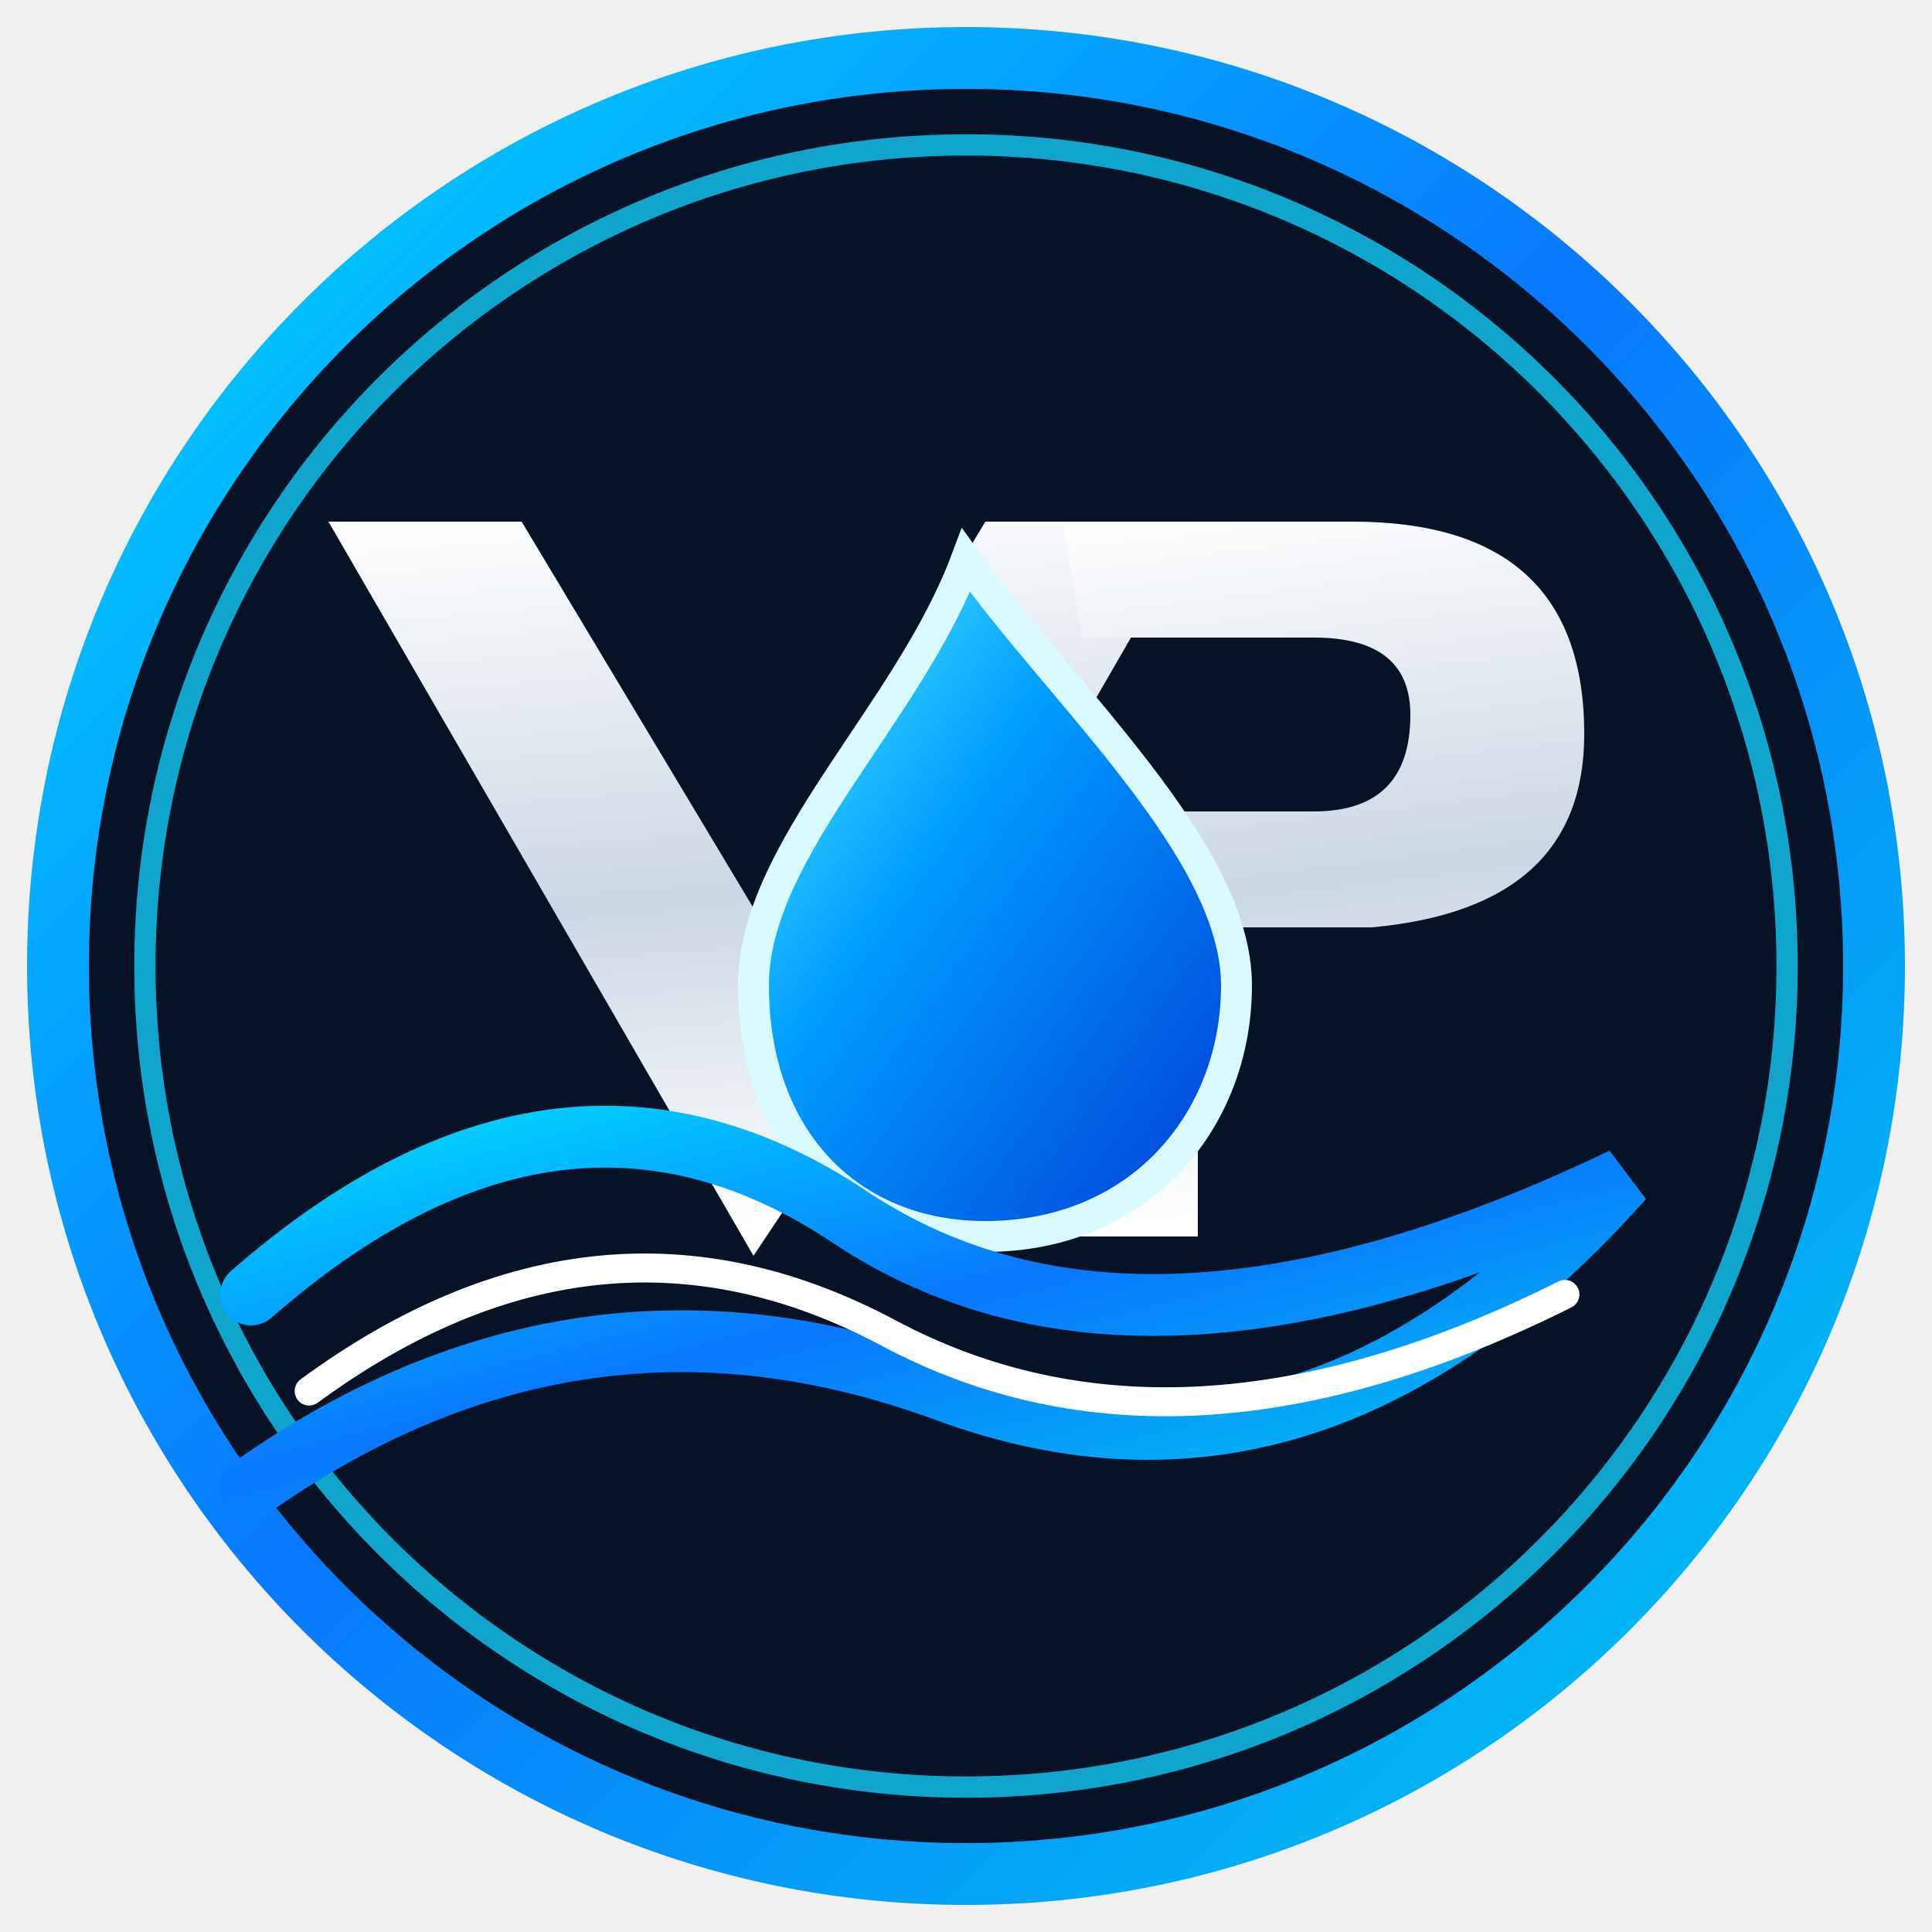
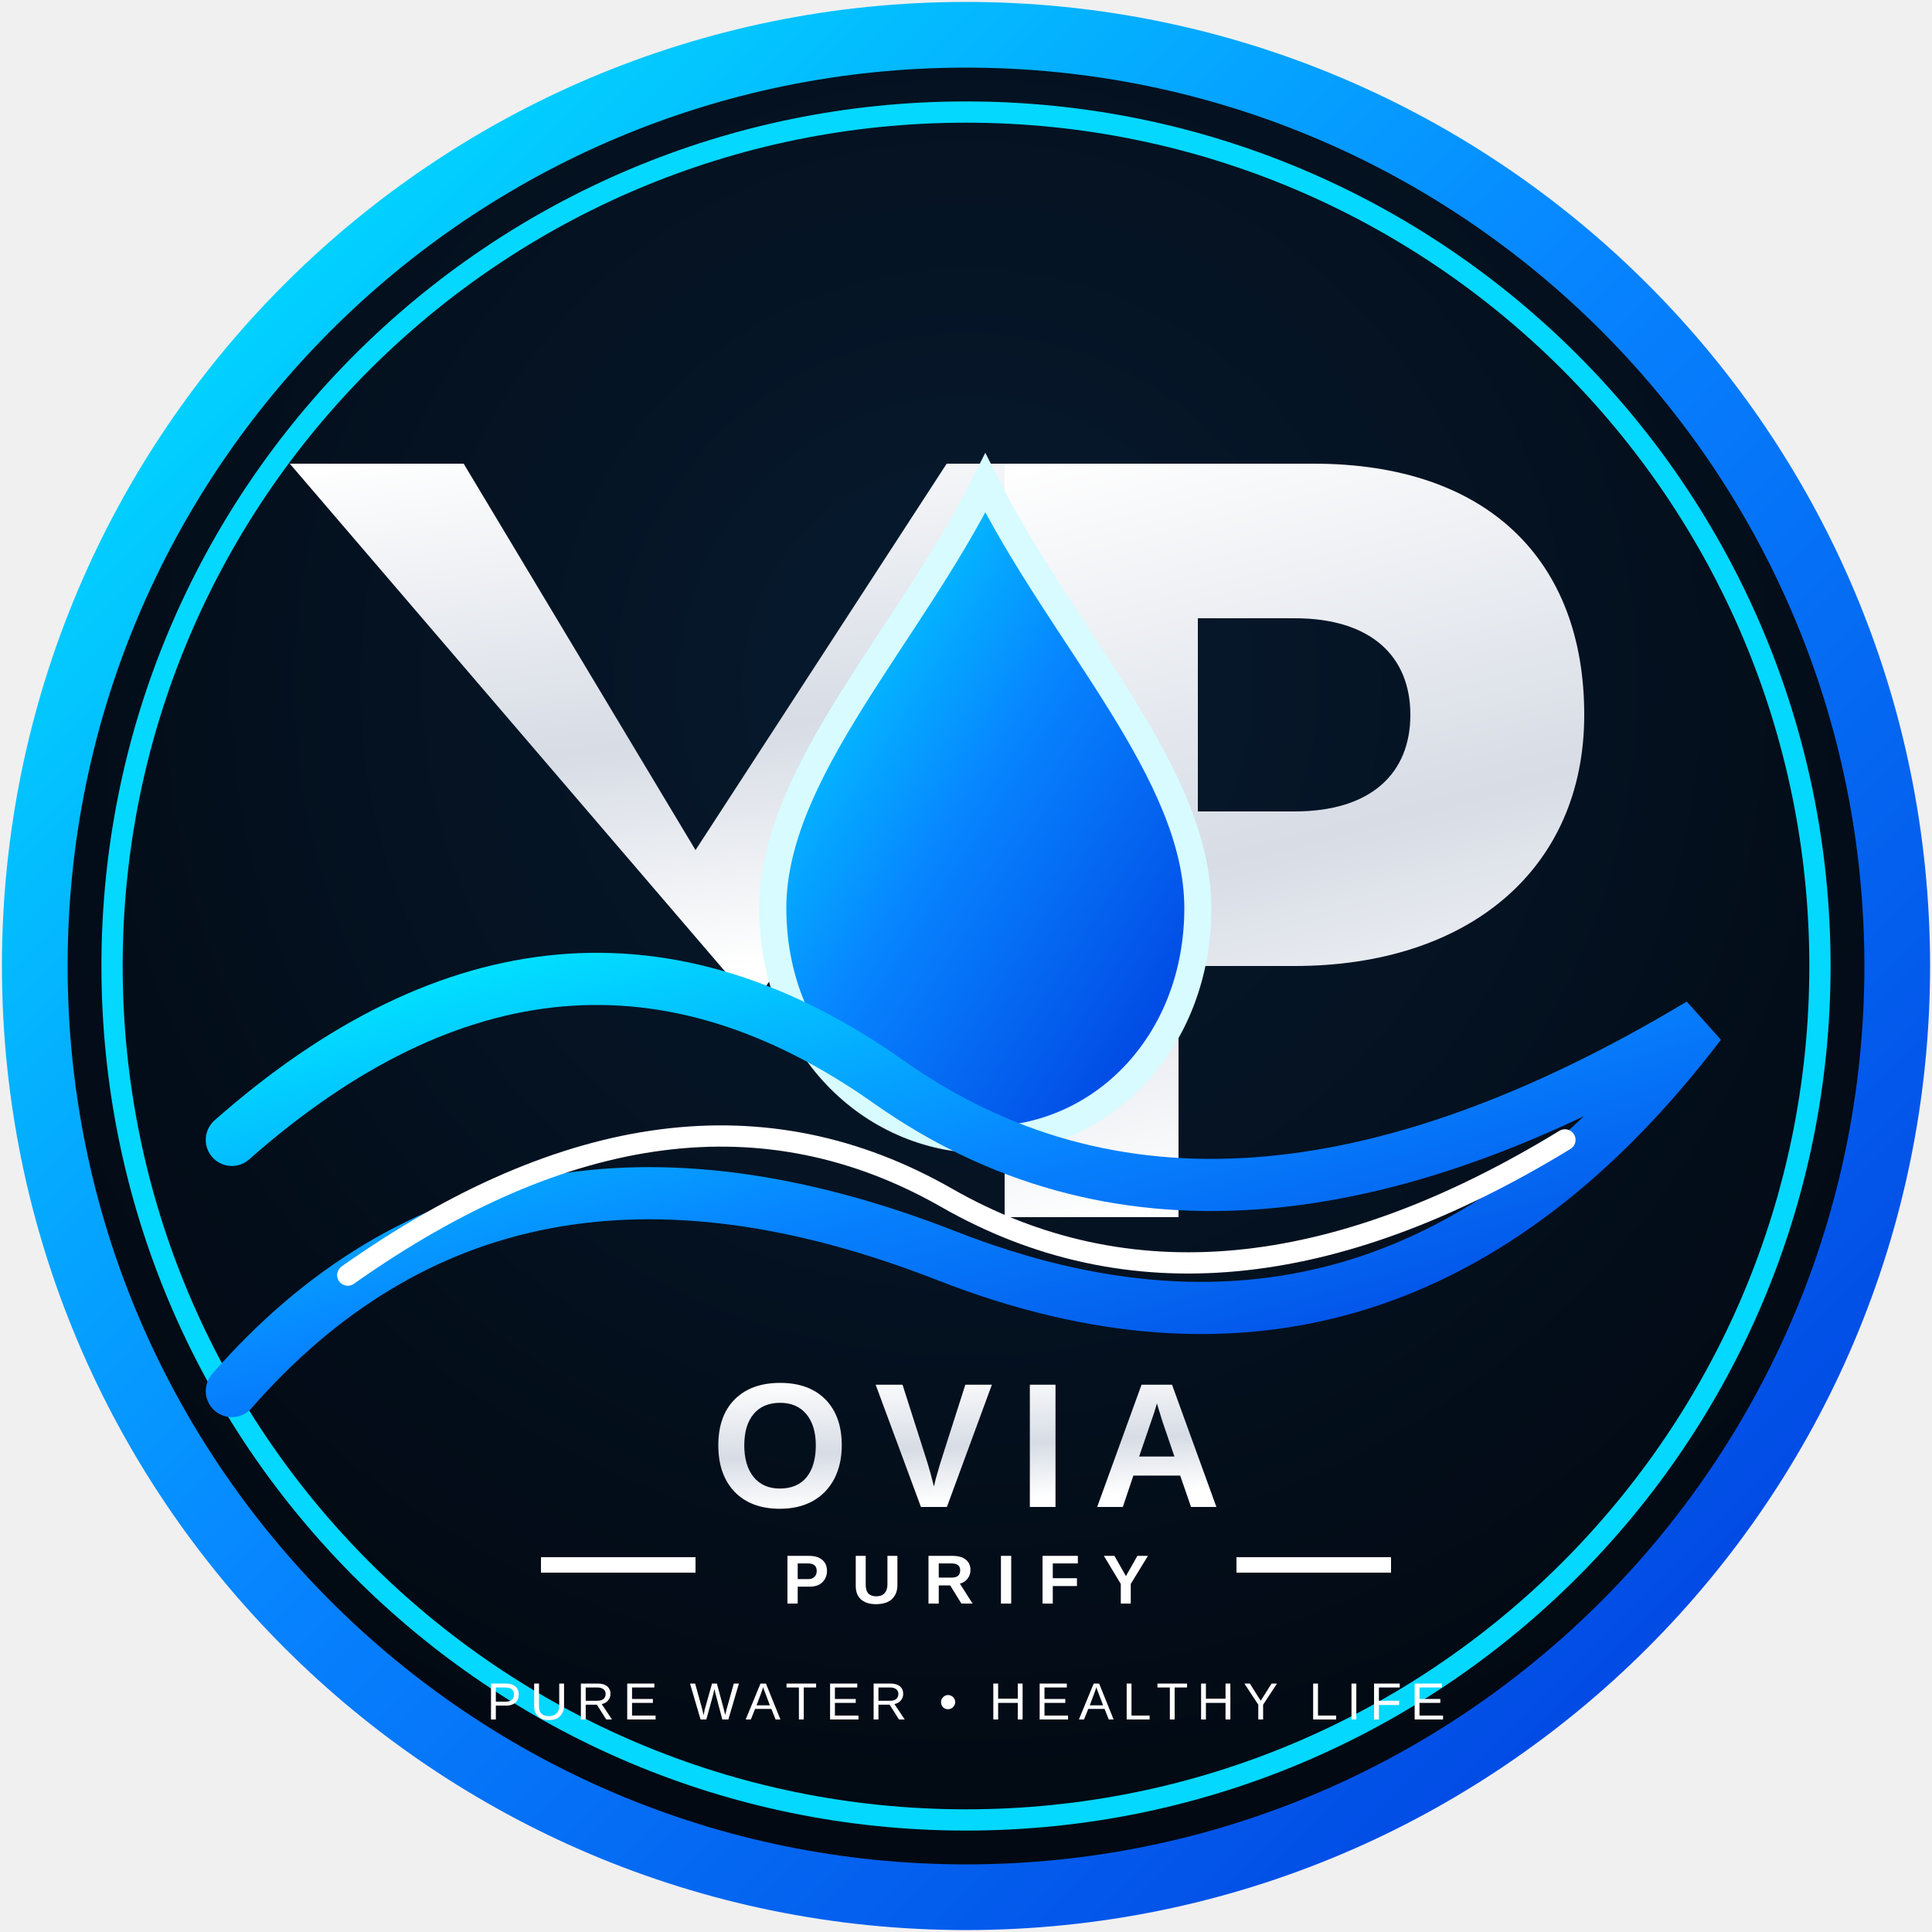
- <svg xmlns="http://www.w3.org/2000/svg" viewBox="0 0 100 100" role="img" aria-label="Ovia Purify water logo">
+ <svg xmlns="http://www.w3.org/2000/svg" viewBox="0 0 100 100" role="img" aria-label="Ovia Purify — Pure Water, Healthy Life">
  <defs>
-     <linearGradient id="ring" x1="0" y1="0" x2="1" y2="1">
-       <stop stop-color="#00d9ff" />
-       <stop offset=".48" stop-color="#0878ff" />
-       <stop offset="1" stop-color="#00c9ef" />
+     <radialGradient id="bg" cx="50%" cy="35%" r="75%">
+       <stop stop-color="#071b30" />
+       <stop offset="1" stop-color="#01050c" />
+     </radialGradient>
+     <linearGradient id="blue" x1="0" y1="0" x2="1" y2="1">
+       <stop stop-color="#00f0ff" />
+       <stop offset=".48" stop-color="#0784ff" />
+       <stop offset="1" stop-color="#0037db" />
    </linearGradient>
-     <linearGradient id="silver" x1="0" y1="0" x2=".1" y2="1">
+     <linearGradient id="silver" x1="0" y1="0" x2=".2" y2="1">
      <stop stop-color="#fff" />
-       <stop offset=".55" stop-color="#cbd7e5" />
+       <stop offset=".58" stop-color="#d7dce5" />
      <stop offset="1" stop-color="#fff" />
    </linearGradient>
-     <linearGradient id="water" x1="0" y1="0" x2="1" y2="1">
-       <stop stop-color="#5ef4ff" />
-       <stop offset=".4" stop-color="#009cff" />
-       <stop offset="1" stop-color="#003bd5" />
-     </linearGradient>
  </defs>
-   <circle cx="50" cy="50" r="47" fill="#061326" stroke="url(#ring)" stroke-width="3.2" />
-   <circle cx="50" cy="50" r="42.5" fill="none" stroke="#13c9f5" stroke-width="1.1" opacity=".8" />
-   <path d="M17 27 L27 27 L39 47 L51 27 L62 27 L47 53 L39 65 Z" fill="url(#silver)" />
-   <path d="M55 27 L70 27 Q82 27 82 38 Q82 47 71 48 L62 48 L62 64 L52 64 L52 42 L68 42 Q73 42 73 37 Q73 33 68 33 L56 33 Z" fill="url(#silver)" />
-   <path d="M50 29 C47 37 39 44 39 51 C39 59 44 64 51 64 C59 64 64 58 64 51 C64 44 55 36 50 29Z" fill="url(#water)" stroke="#d9fbff" stroke-width="1.6" />
-   <path d="M13 67 Q29 53 44 63 T84 61 Q68 79 49 72 T13 77" fill="none" stroke="url(#ring)" stroke-width="3.2" stroke-linecap="round" />
-   <path d="M16 72 Q31 61 46 69 T81 67" fill="none" stroke="#fff" stroke-width="1.5" stroke-linecap="round" />
+   <circle cx="50" cy="50" r="48.2" fill="url(#bg)" stroke="url(#blue)" stroke-width="3.4" />
+   <circle cx="50" cy="50" r="44.2" fill="none" stroke="#04d8ff" stroke-width="1.1" />
+   <path d="M15 24h9l12 20 13-20h9L39 52z" fill="url(#silver)" />
+   <path d="M53 24h15c9 0 14 5 14 13s-6 13-15 13h-6v13h-9V24zm9 8v10h5c4 0 6-2 6-5s-2-5-6-5z" fill="url(#silver)" />
+   <path d="M51 25c-4 8-11 15-11 22 0 7 5 12 11 12s11-5 11-12c0-7-7-14-11-22z" fill="url(#blue)" stroke="#d7fbff" stroke-width="1.4" />
+   <path d="M12 59q17-15 34-3t42-3q-16 21-39 12T12 72" fill="none" stroke="url(#blue)" stroke-width="2.7" stroke-linecap="round" />
+   <path d="M18 66q17-12 31-4t32-3" fill="none" stroke="#fff" stroke-width="1.1" stroke-linecap="round" />
+   <text x="50" y="78" text-anchor="middle" font-family="Arial,sans-serif" font-size="9.2" font-weight="700" letter-spacing="1.3" fill="url(#silver)">OVIA</text>
+   <path d="M28 81h8M64 81h8" stroke="#fff" stroke-width=".8" />
+   <text x="50" y="83" text-anchor="middle" font-family="Arial,sans-serif" font-size="3.6" font-weight="700" letter-spacing="1.15" fill="#fff">PURIFY</text>
+   <text x="50" y="89" text-anchor="middle" font-family="Arial,sans-serif" font-size="2.7" letter-spacing=".45" fill="#fff">PURE WATER • HEALTHY LIFE</text>
</svg>
